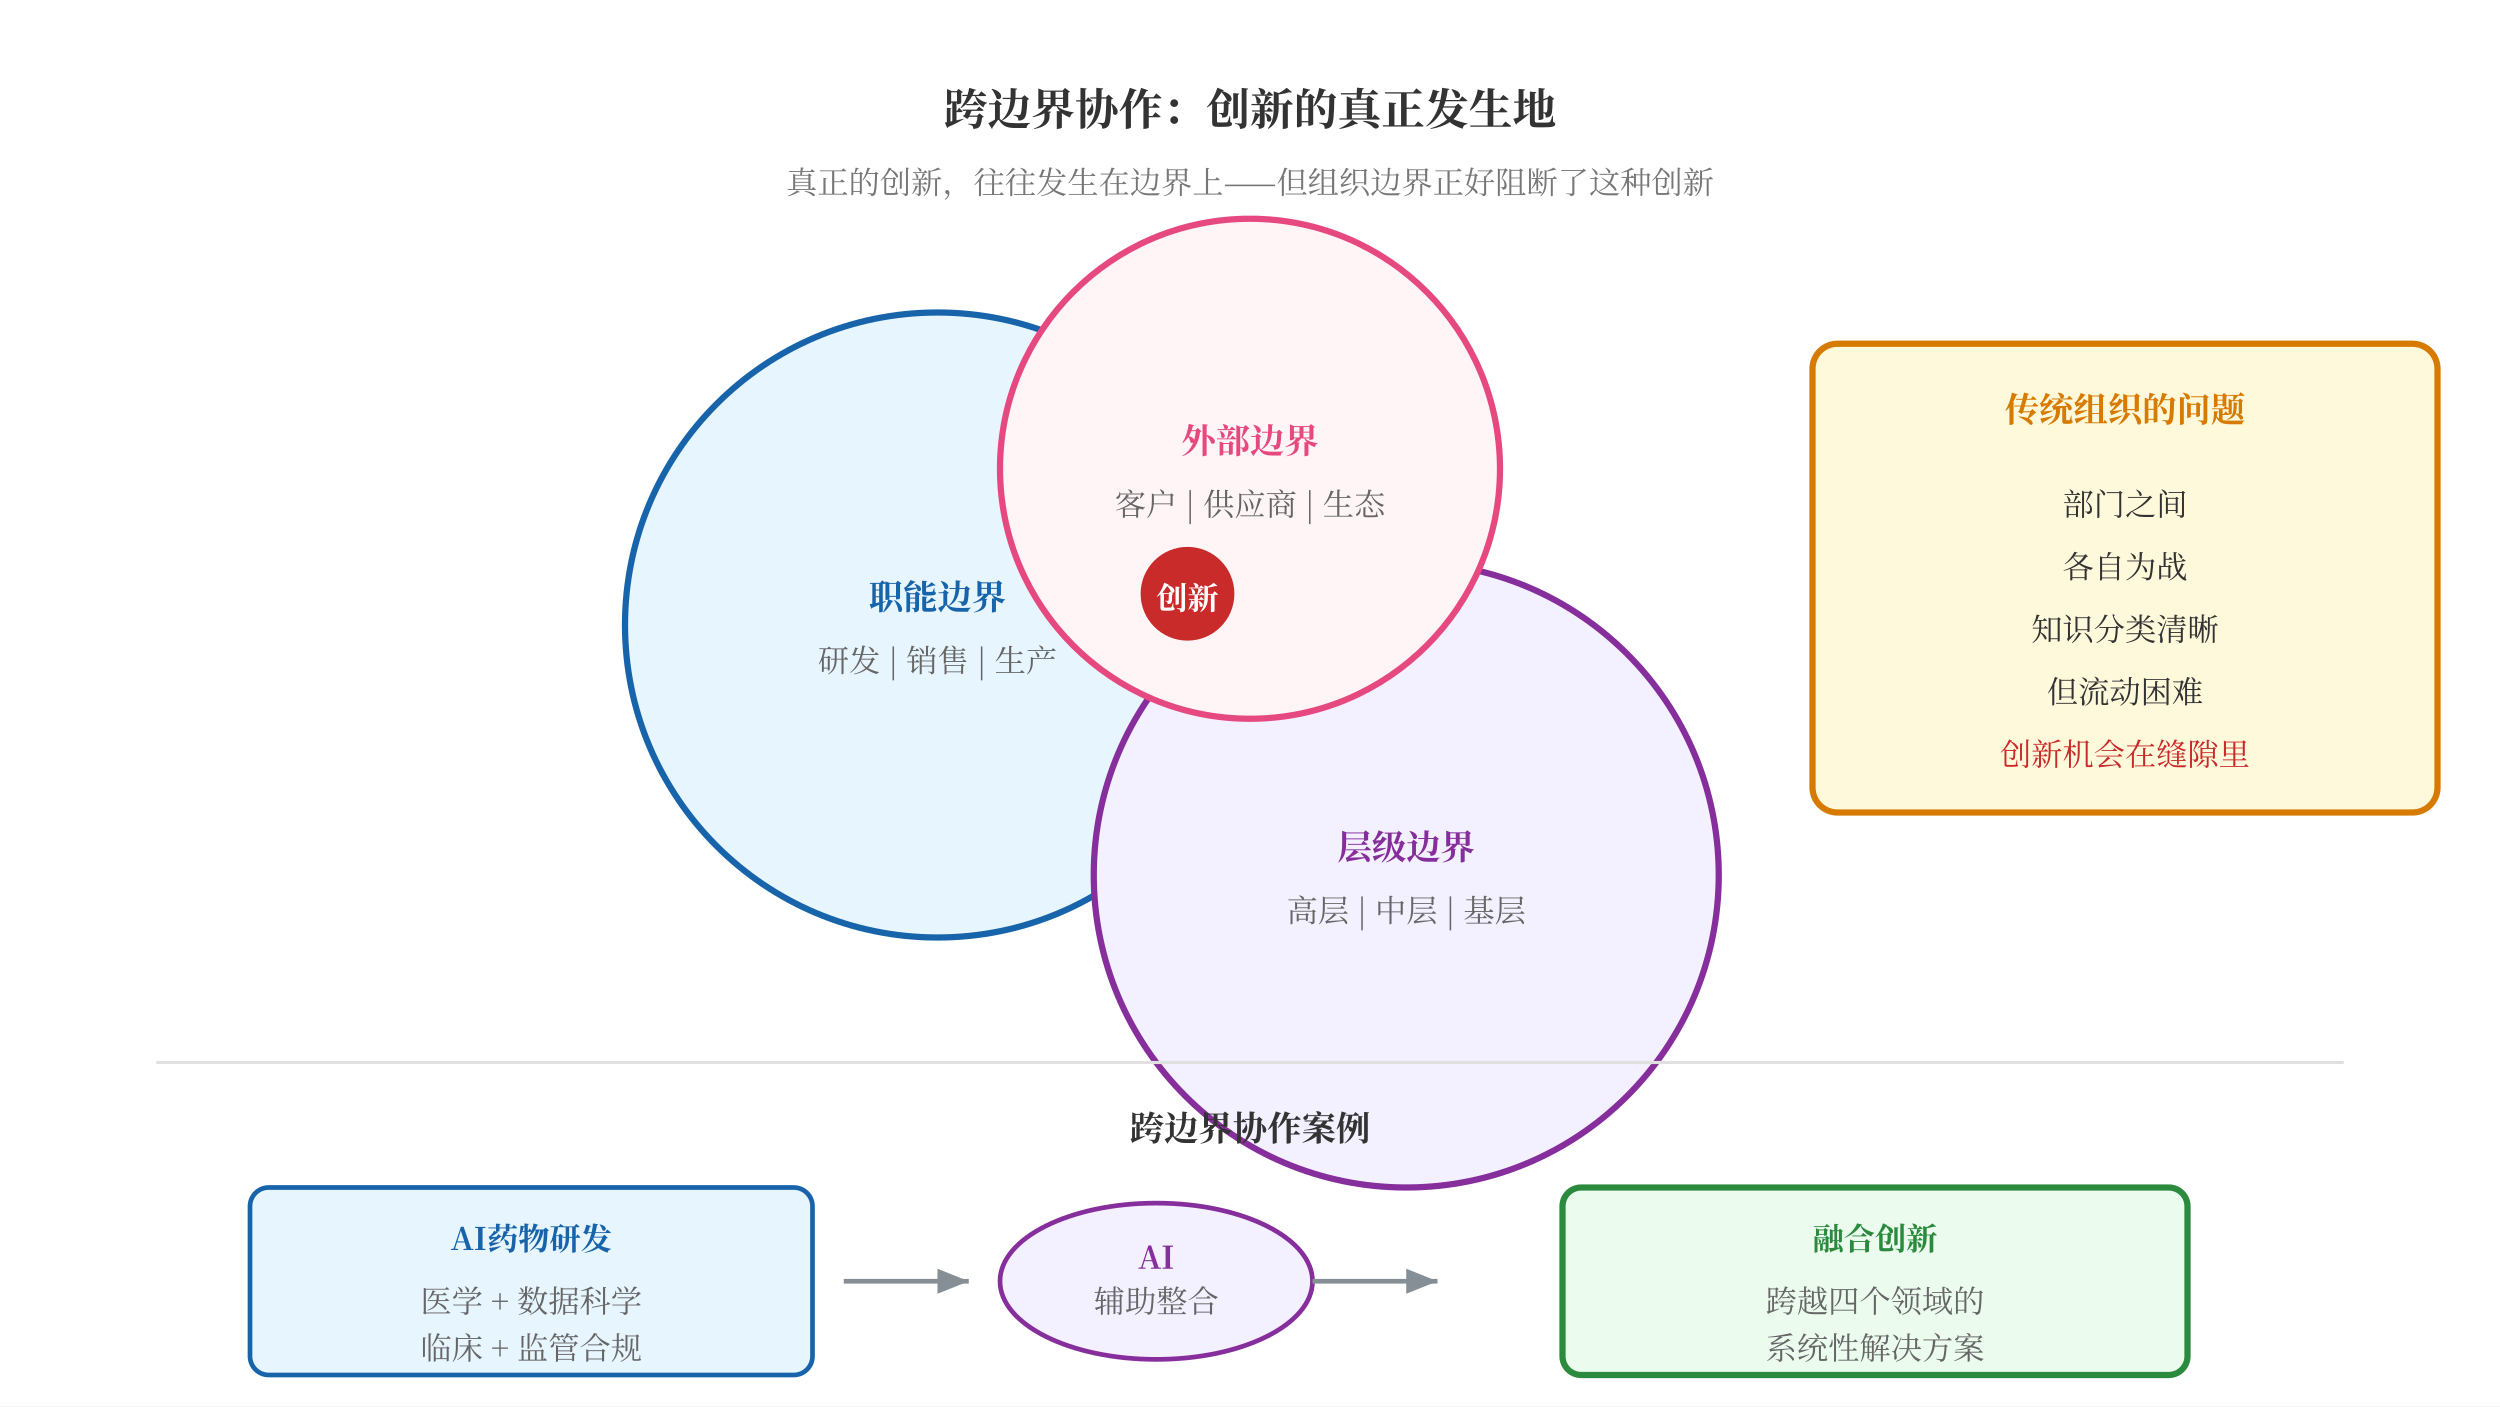
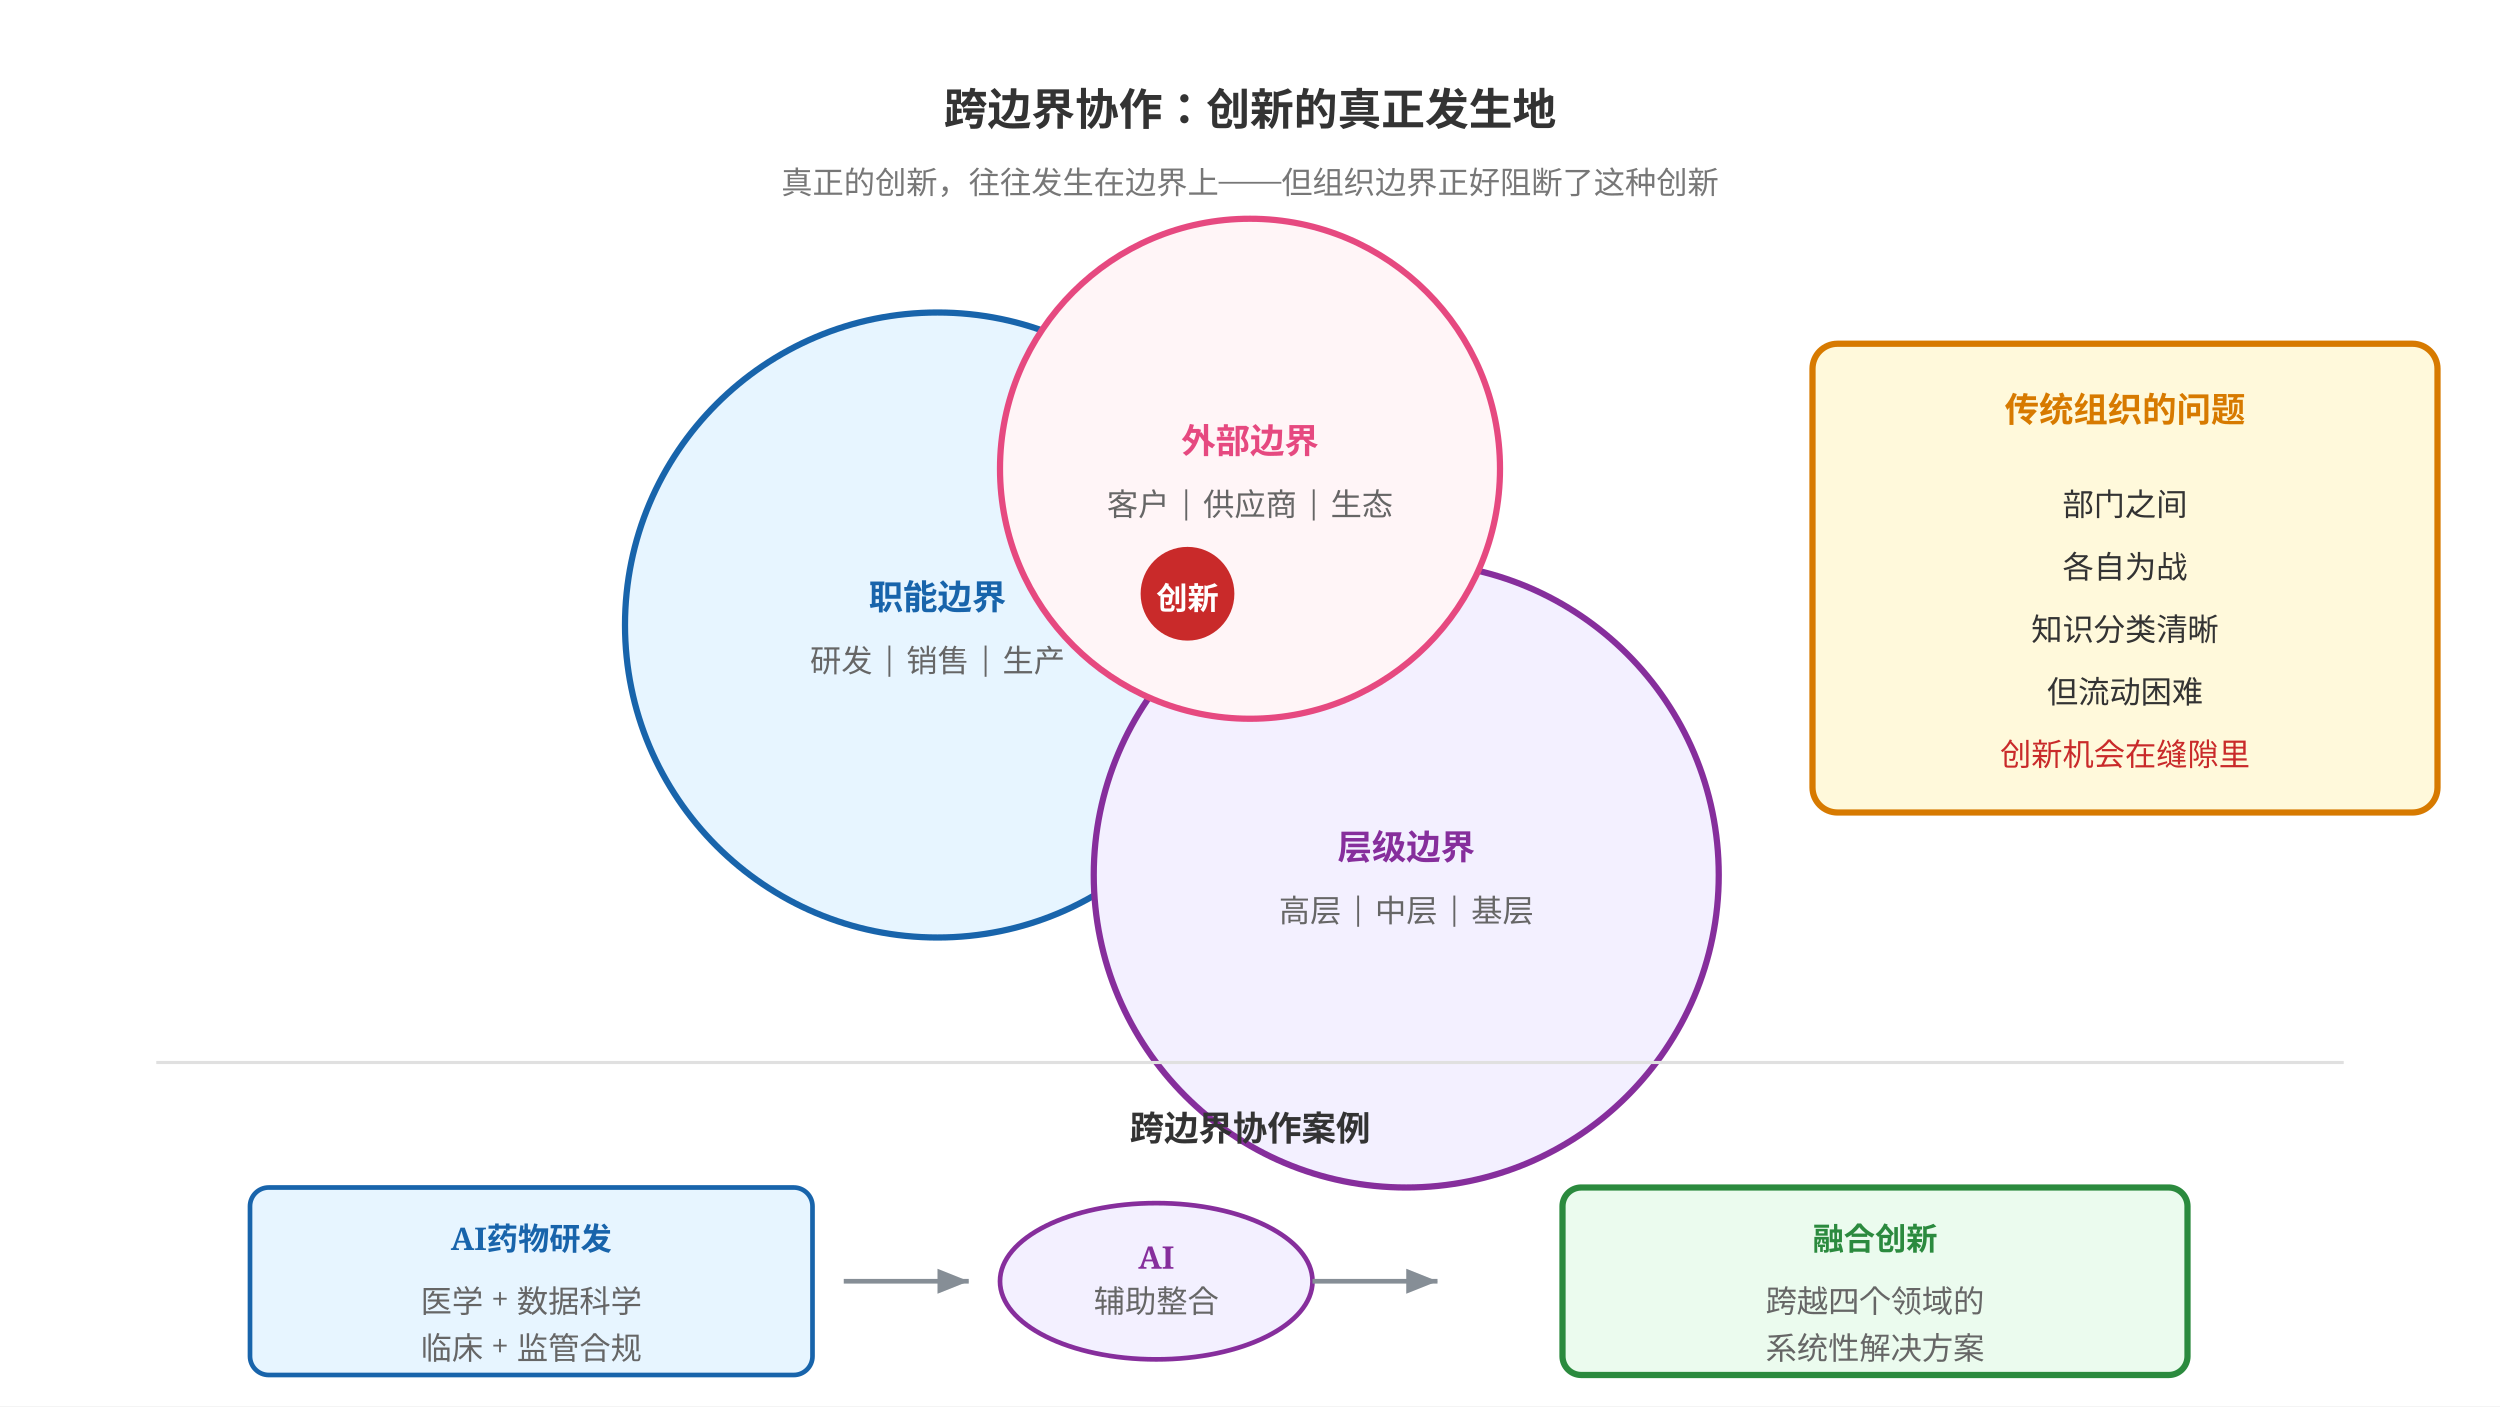
- <svg xmlns="http://www.w3.org/2000/svg" viewBox="0 0 800 450" style="font-family: 'Noto Serif CJK SC', serif; background: #fefefe;">
+ <svg xmlns="http://www.w3.org/2000/svg" viewBox="0 0 800 450" style="font-family: 'Songti SC', serif; background: #fefefe;">
  <rect width="800" height="450" fill="white" />
  <text x="400" y="40" text-anchor="middle" font-size="14" font-weight="bold" fill="#333">跨边界协作：创新的真正发生地</text>
  <text x="400" y="62" text-anchor="middle" font-size="10" fill="#777">真正的创新，往往发生在边界上——但组织边界正好阻断了这种创新</text>
  <circle cx="300" cy="200" r="100" fill="#e7f5ff" stroke="#1864ab" stroke-width="2" />
  <text x="300" y="195" text-anchor="middle" font-size="11" font-weight="bold" fill="#1864ab">职能边界</text>
  <text x="300" y="215" text-anchor="middle" font-size="10" fill="#666">研发 | 销售 | 生产</text>
  <circle cx="450" cy="280" r="100" fill="#f3f0ff" stroke="#862e9c" stroke-width="2" />
  <text x="450" y="275" text-anchor="middle" font-size="11" font-weight="bold" fill="#862e9c">层级边界</text>
  <text x="450" y="295" text-anchor="middle" font-size="10" fill="#666">高层 | 中层 | 基层</text>
  <circle cx="400" cy="150" r="80" fill="#fff5f7" stroke="#e64980" stroke-width="2" />
  <text x="400" y="145" text-anchor="middle" font-size="11" font-weight="bold" fill="#e64980">外部边界</text>
  <text x="400" y="165" text-anchor="middle" font-size="10" fill="#666">客户 | 供应商 | 生态</text>
  <circle cx="380" cy="190" r="15" fill="#c92a2a" />
  <text x="380" y="195" text-anchor="middle" font-size="10" font-weight="bold" fill="white">创新</text>
  <rect x="580" y="110" width="200" height="150" rx="8" fill="#fff9db" stroke="#d77a00" stroke-width="2" />
  <text x="680" y="135" text-anchor="middle" font-size="11" font-weight="bold" fill="#d77a00">传统组织的问题</text>
  <text x="680" y="165" text-anchor="middle" font-size="10" fill="#333">部门之间</text>
  <text x="680" y="185" text-anchor="middle" font-size="10" fill="#333">各自为战</text>
  <text x="680" y="205" text-anchor="middle" font-size="10" fill="#333">知识分类清晰</text>
  <text x="680" y="225" text-anchor="middle" font-size="10" fill="#333">但流动困难</text>
  <text x="680" y="245" text-anchor="middle" font-size="10" fill="#c92a2a">创新机会在缝隙里</text>
  <line x1="50" y1="340" x2="750" y2="340" stroke="#e0e0e0" stroke-width="1" />
  <text x="400" y="365" text-anchor="middle" font-size="11" font-weight="bold" fill="#333">跨边界协作案例</text>
  <rect x="80" y="380" width="180" height="60" rx="6" fill="#e7f5ff" stroke="#1864ab" stroke-width="1.5" />
  <text x="170" y="400" text-anchor="middle" font-size="10" font-weight="bold" fill="#1864ab">AI药物研发</text>
  <text x="170" y="420" text-anchor="middle" font-size="10" fill="#666">医学 + 数据科学</text>
  <text x="170" y="435" text-anchor="middle" font-size="10" fill="#666">临床 + 监管合规</text>
  <path d="M270 410 L310 410" fill="none" stroke="#868e96" stroke-width="1.5" />
  <polygon points="310,410 300,406 300,414" fill="#868e96" />
  <ellipse cx="370" cy="410" rx="50" ry="25" fill="#f3f0ff" stroke="#862e9c" stroke-width="1.5" />
  <text x="370" y="406" text-anchor="middle" font-size="10" font-weight="bold" fill="#862e9c">AI</text>
  <text x="370" y="420" text-anchor="middle" font-size="10" fill="#666">辅助整合</text>
  <path d="M420 410 L460 410" fill="none" stroke="#868e96" stroke-width="1.5" />
  <polygon points="460,410 450,406 450,414" fill="#868e96" />
  <rect x="500" y="380" width="200" height="60" rx="6" fill="#ebfbee" stroke="#2b8a3e" stroke-width="2" />
  <text x="600" y="400" text-anchor="middle" font-size="10" font-weight="bold" fill="#2b8a3e">融合创新</text>
  <text x="600" y="420" text-anchor="middle" font-size="10" fill="#666">跨越四个领域的</text>
  <text x="600" y="435" text-anchor="middle" font-size="10" fill="#666">系统性解决方案</text>
</svg>
